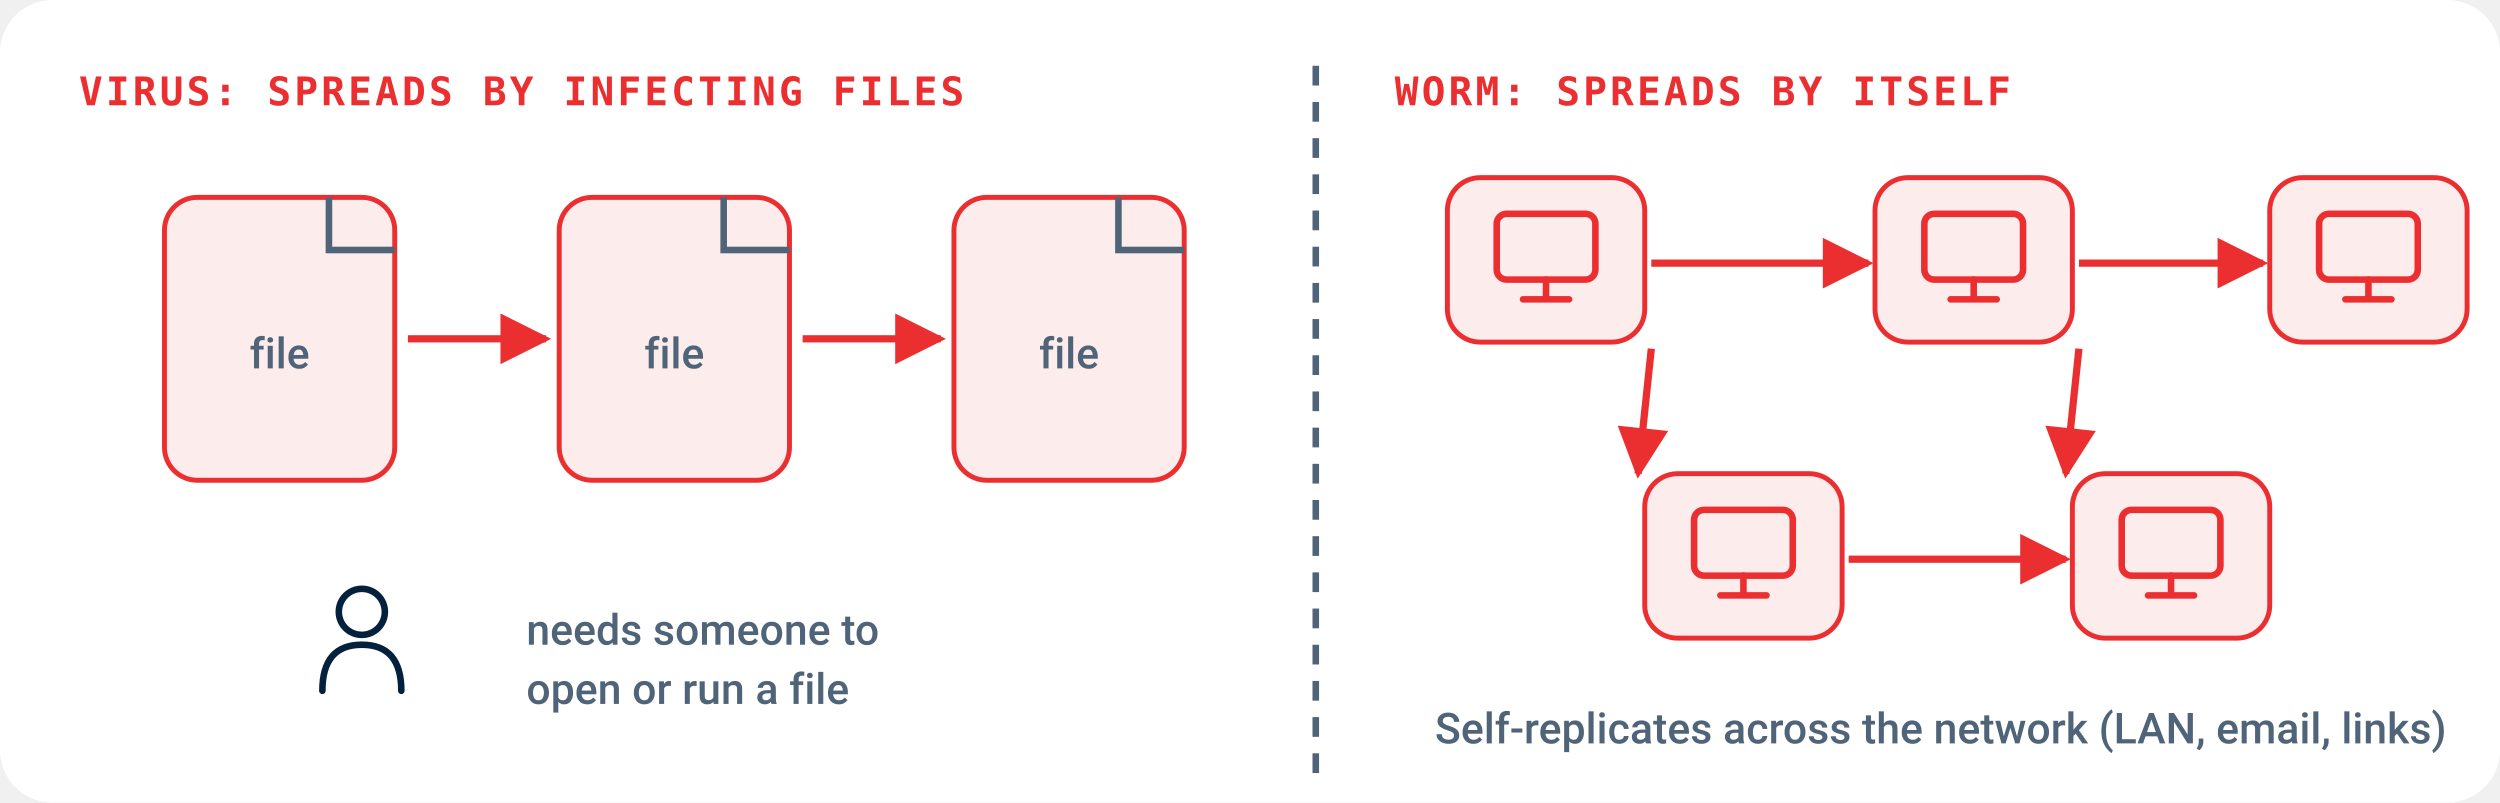
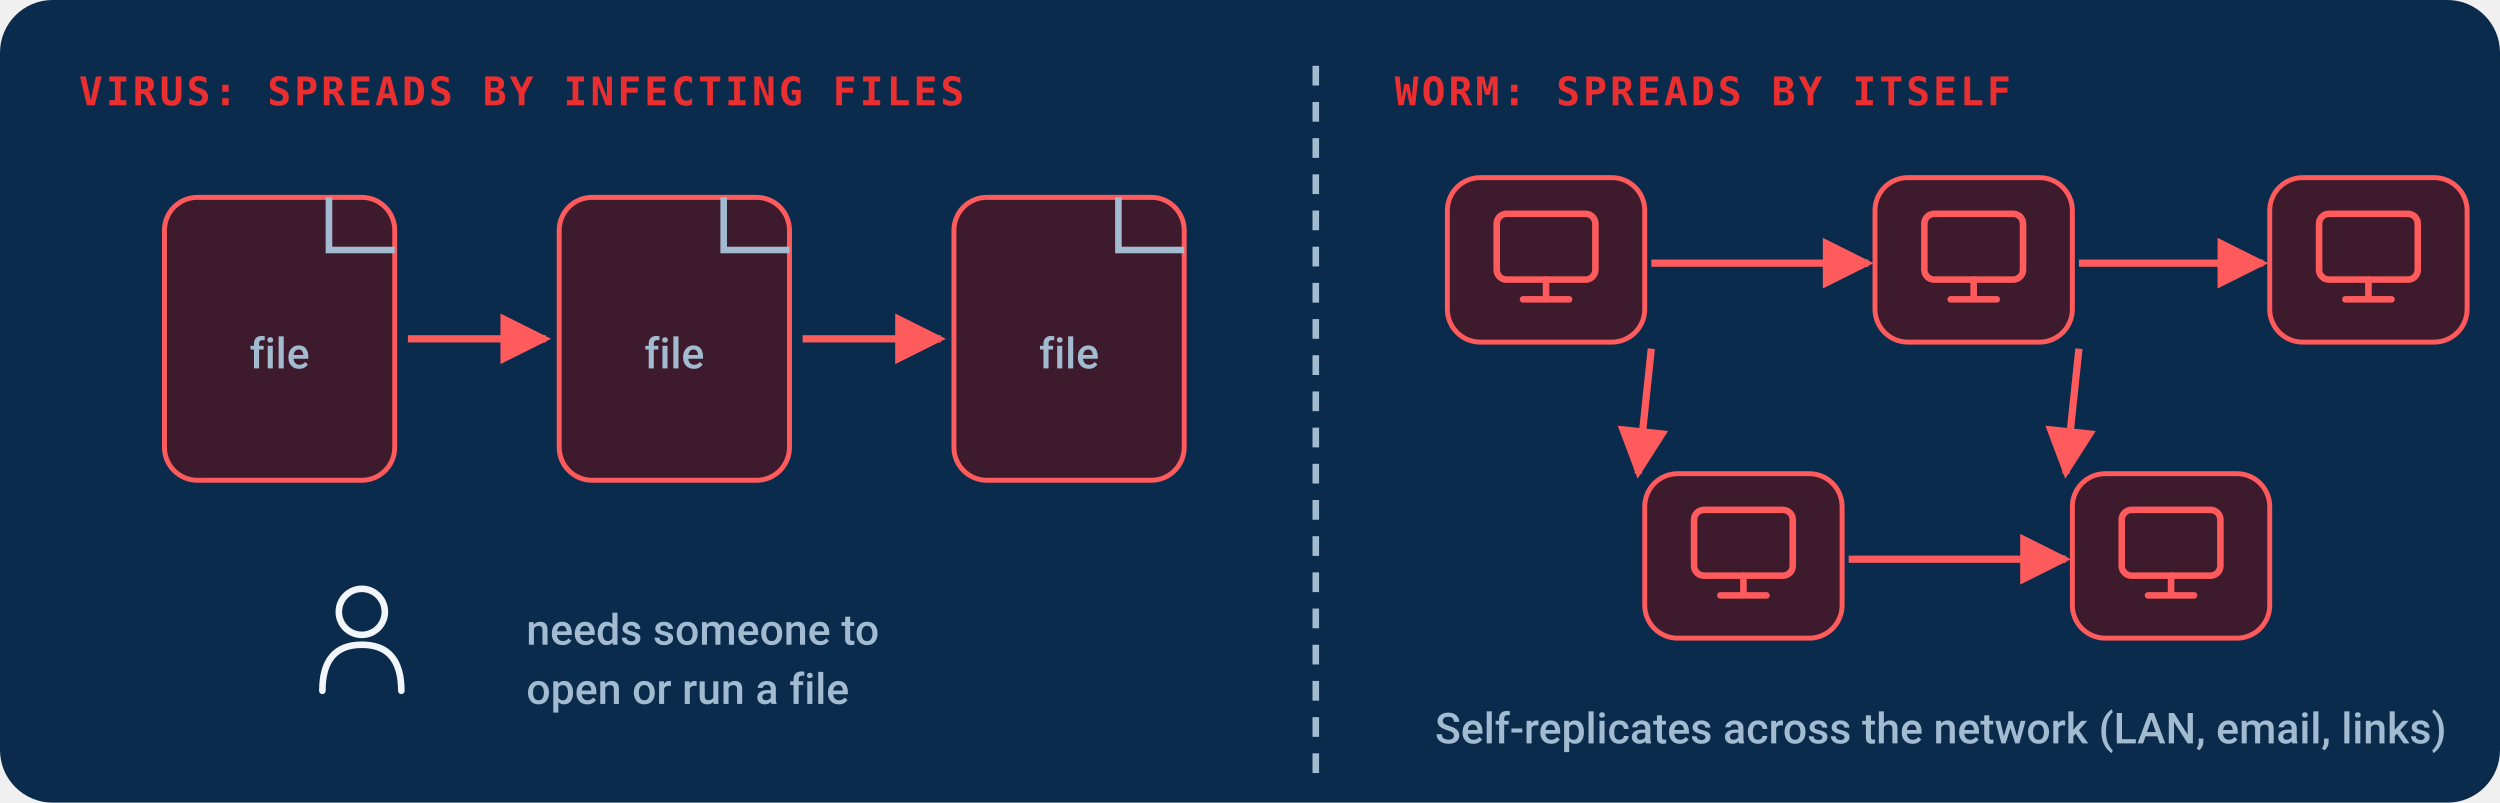
<svg xmlns="http://www.w3.org/2000/svg" viewBox="0 0 760 244" width="760" height="244" role="img" aria-labelledby="t d">
  <style>
- .bg{fill:#ffffff}
- .t{font:600 15px system-ui,-apple-system,'Segoe UI',Roboto,sans-serif;fill:#03203c}
- .tb{font:700 17px system-ui,-apple-system,'Segoe UI',Roboto,sans-serif;fill:#03203c}
- .s{font:500 13px system-ui,-apple-system,'Segoe UI',Roboto,sans-serif;fill:#4f6478}
- .m{font:600 13px ui-monospace,Menlo,Consolas,monospace;fill:#03203c}
+ .bg{fill:#0a2b4b}
+ .t{font:600 15px system-ui,-apple-system,'Segoe UI',Roboto,sans-serif;fill:#f2f6fa}
+ .tb{font:700 17px system-ui,-apple-system,'Segoe UI',Roboto,sans-serif;fill:#f2f6fa}
+ .s{font:500 13px system-ui,-apple-system,'Segoe UI',Roboto,sans-serif;fill:#a3bbd0}
+ .m{font:600 13px ui-monospace,Menlo,Consolas,monospace;fill:#f2f6fa}
.h{font:700 12px ui-monospace,Menlo,Consolas,monospace;fill:#eb2f31;letter-spacing:.08em}
.w{fill:#ffffff}
- .box{fill:#f5f8fb;stroke:#b9cad8;stroke-width:1.5}
- .acc{fill:#e7f0f7;stroke:#2b6a96;stroke-width:1.5}
- .bad{fill:#fdecec;stroke:#eb2f31;stroke-width:1.5}
- .good{fill:#e1f3e8;stroke:#1d7a45;stroke-width:1.5}
- .amb{fill:#fbf0dc;stroke:#a8650a;stroke-width:1.5}
- .dim{fill:#eef3f7;stroke:#cddbe7;stroke-width:1.5}
- .solid-acc{fill:#2b6a96}.solid-bad{fill:#eb2f31}.solid-good{fill:#1d7a45}.solid-amb{fill:#a8650a}.solid-ink{fill:#03203c}
- .ln{stroke:#4f6478;stroke-width:2;fill:none}
- .ln-acc{stroke:#2b6a96;stroke-width:2.2;fill:none}
- .ln-bad{stroke:#eb2f31;stroke-width:2.2;fill:none}
- .ln-good{stroke:#1d7a45;stroke-width:2.2;fill:none}
+ .box{fill:#0f3557;stroke:#2c5a80;stroke-width:1.5}
+ .acc{fill:#123c60;stroke:#629cc3;stroke-width:1.5}
+ .bad{fill:#3d1a2c;stroke:#ff5a5c;stroke-width:1.5}
+ .good{fill:#0f3b3a;stroke:#4cc38a;stroke-width:1.5}
+ .amb{fill:#33301f;stroke:#f2b544;stroke-width:1.5}
+ .dim{fill:#0c3052;stroke:#24496b;stroke-width:1.5}
+ .solid-acc{fill:#629cc3}.solid-bad{fill:#eb2f31}.solid-good{fill:#2f9a5f}.solid-amb{fill:#c98f22}.solid-ink{fill:#f2f6fa}
+ .ln{stroke:#a3bbd0;stroke-width:2;fill:none}
+ .ln-acc{stroke:#629cc3;stroke-width:2.2;fill:none}
+ .ln-bad{stroke:#ff5a5c;stroke-width:2.2;fill:none}
+ .ln-good{stroke:#4cc38a;stroke-width:2.2;fill:none}
.dash{stroke-dasharray:6 5}
- .tx-acc{fill:#2b6a96}.tx-bad{fill:#d4282a}.tx-good{fill:#1d7a45}.tx-amb{fill:#a8650a}
- .ic{fill:none;stroke:#03203c;stroke-width:2;stroke-linecap:round;stroke-linejoin:round}
- .ic-bad{fill:none;stroke:#eb2f31;stroke-width:2;stroke-linecap:round;stroke-linejoin:round}
- .ic-acc{fill:none;stroke:#2b6a96;stroke-width:2;stroke-linecap:round;stroke-linejoin:round}
- .mk-ln{fill:#4f6478}.mk-acc{fill:#2b6a96}.mk-bad{fill:#eb2f31}.mk-good{fill:#1d7a45}
+ .tx-acc{fill:#629cc3}.tx-bad{fill:#ff5a5c}.tx-good{fill:#4cc38a}.tx-amb{fill:#f2b544}
+ .ic{fill:none;stroke:#f2f6fa;stroke-width:2;stroke-linecap:round;stroke-linejoin:round}
+ .ic-bad{fill:none;stroke:#ff5a5c;stroke-width:2;stroke-linecap:round;stroke-linejoin:round}
+ .ic-acc{fill:none;stroke:#629cc3;stroke-width:2;stroke-linecap:round;stroke-linejoin:round}
+ .mk-ln{fill:#a3bbd0}.mk-acc{fill:#629cc3}.mk-bad{fill:#ff5a5c}.mk-good{fill:#4cc38a}
</style>
  <defs>
    <marker id="a-ln" viewBox="0 0 10 10" refX="9" refY="5" markerWidth="7" markerHeight="7" orient="auto-start-reverse">
      <path d="M0 0 10 5 0 10z" class="mk-ln" />
    </marker>
    <marker id="a-acc" viewBox="0 0 10 10" refX="9" refY="5" markerWidth="7" markerHeight="7" orient="auto-start-reverse">
      <path d="M0 0 10 5 0 10z" class="mk-acc" />
    </marker>
    <marker id="a-bad" viewBox="0 0 10 10" refX="9" refY="5" markerWidth="7" markerHeight="7" orient="auto-start-reverse">
      <path d="M0 0 10 5 0 10z" class="mk-bad" />
    </marker>
    <marker id="a-good" viewBox="0 0 10 10" refX="9" refY="5" markerWidth="7" markerHeight="7" orient="auto-start-reverse">
      <path d="M0 0 10 5 0 10z" class="mk-good" />
    </marker>
  </defs>
  <rect class="bg" width="760" height="244" rx="16" />
  <text x="24" y="32" class="h" text-anchor="start">VIRUS: SPREADS BY INFECTING FILES</text>
  <rect x="50" y="60" width="70" height="86" rx="10" class="bad" />
  <path d="M100 60 v16 h20" class="ln" />
  <text x="85" y="112" class="s" text-anchor="middle">file</text>
  <path d="M124 103 L166 103" class="ln-bad" marker-end="url(#a-bad)" />
  <rect x="170" y="60" width="70" height="86" rx="10" class="bad" />
  <path d="M220 60 v16 h20" class="ln" />
  <text x="205" y="112" class="s" text-anchor="middle">file</text>
  <path d="M244 103 L286 103" class="ln-bad" marker-end="url(#a-bad)" />
  <rect x="290" y="60" width="70" height="86" rx="10" class="bad" />
  <path d="M340 60 v16 h20" class="ln" />
  <text x="325" y="112" class="s" text-anchor="middle">file</text>
  <circle cx="110" cy="186" r="7" class="ic" />
  <path d="M98 210 q0 -14 12 -14 q12 0 12 14" class="ic" />
  <text x="160" y="196" class="s" text-anchor="start">needs someone to</text>
  <text x="160" y="214" class="s" text-anchor="start">open or run a file</text>
  <path d="M400 20 V240" class="ln dash" />
  <text x="424" y="32" class="h" text-anchor="start">WORM: SPREADS BY ITSELF</text>
  <rect x="440" y="54" width="60" height="50" rx="10" class="bad" />
  <rect x="455" y="65" width="30" height="20" rx="3" class="ic-bad" />
  <path d="M463 91 h14 M470 85 v6" class="ic-bad" />
  <rect x="570" y="54" width="60" height="50" rx="10" class="bad" />
  <rect x="585" y="65" width="30" height="20" rx="3" class="ic-bad" />
  <path d="M593 91 h14 M600 85 v6" class="ic-bad" />
  <rect x="690" y="54" width="60" height="50" rx="10" class="bad" />
  <rect x="705" y="65" width="30" height="20" rx="3" class="ic-bad" />
  <path d="M713 91 h14 M720 85 v6" class="ic-bad" />
  <rect x="500" y="144" width="60" height="50" rx="10" class="bad" />
  <rect x="515" y="155" width="30" height="20" rx="3" class="ic-bad" />
  <path d="M523 181 h14 M530 175 v6" class="ic-bad" />
  <rect x="630" y="144" width="60" height="50" rx="10" class="bad" />
  <rect x="645" y="155" width="30" height="20" rx="3" class="ic-bad" />
  <path d="M653 181 h14 M660 175 v6" class="ic-bad" />
  <path d="M502 80 L568 80" class="ln-bad" marker-end="url(#a-bad)" />
  <path d="M632 80 L688 80" class="ln-bad" marker-end="url(#a-bad)" />
  <path d="M502 106 L498 144" class="ln-bad" marker-end="url(#a-bad)" />
  <path d="M562 170 L628 170" class="ln-bad" marker-end="url(#a-bad)" />
  <path d="M632 106 L628 144" class="ln-bad" marker-end="url(#a-bad)" />
  <text x="590" y="226" class="s" text-anchor="middle">Self-replicates across the network (LAN, email, links)</text>
</svg>
